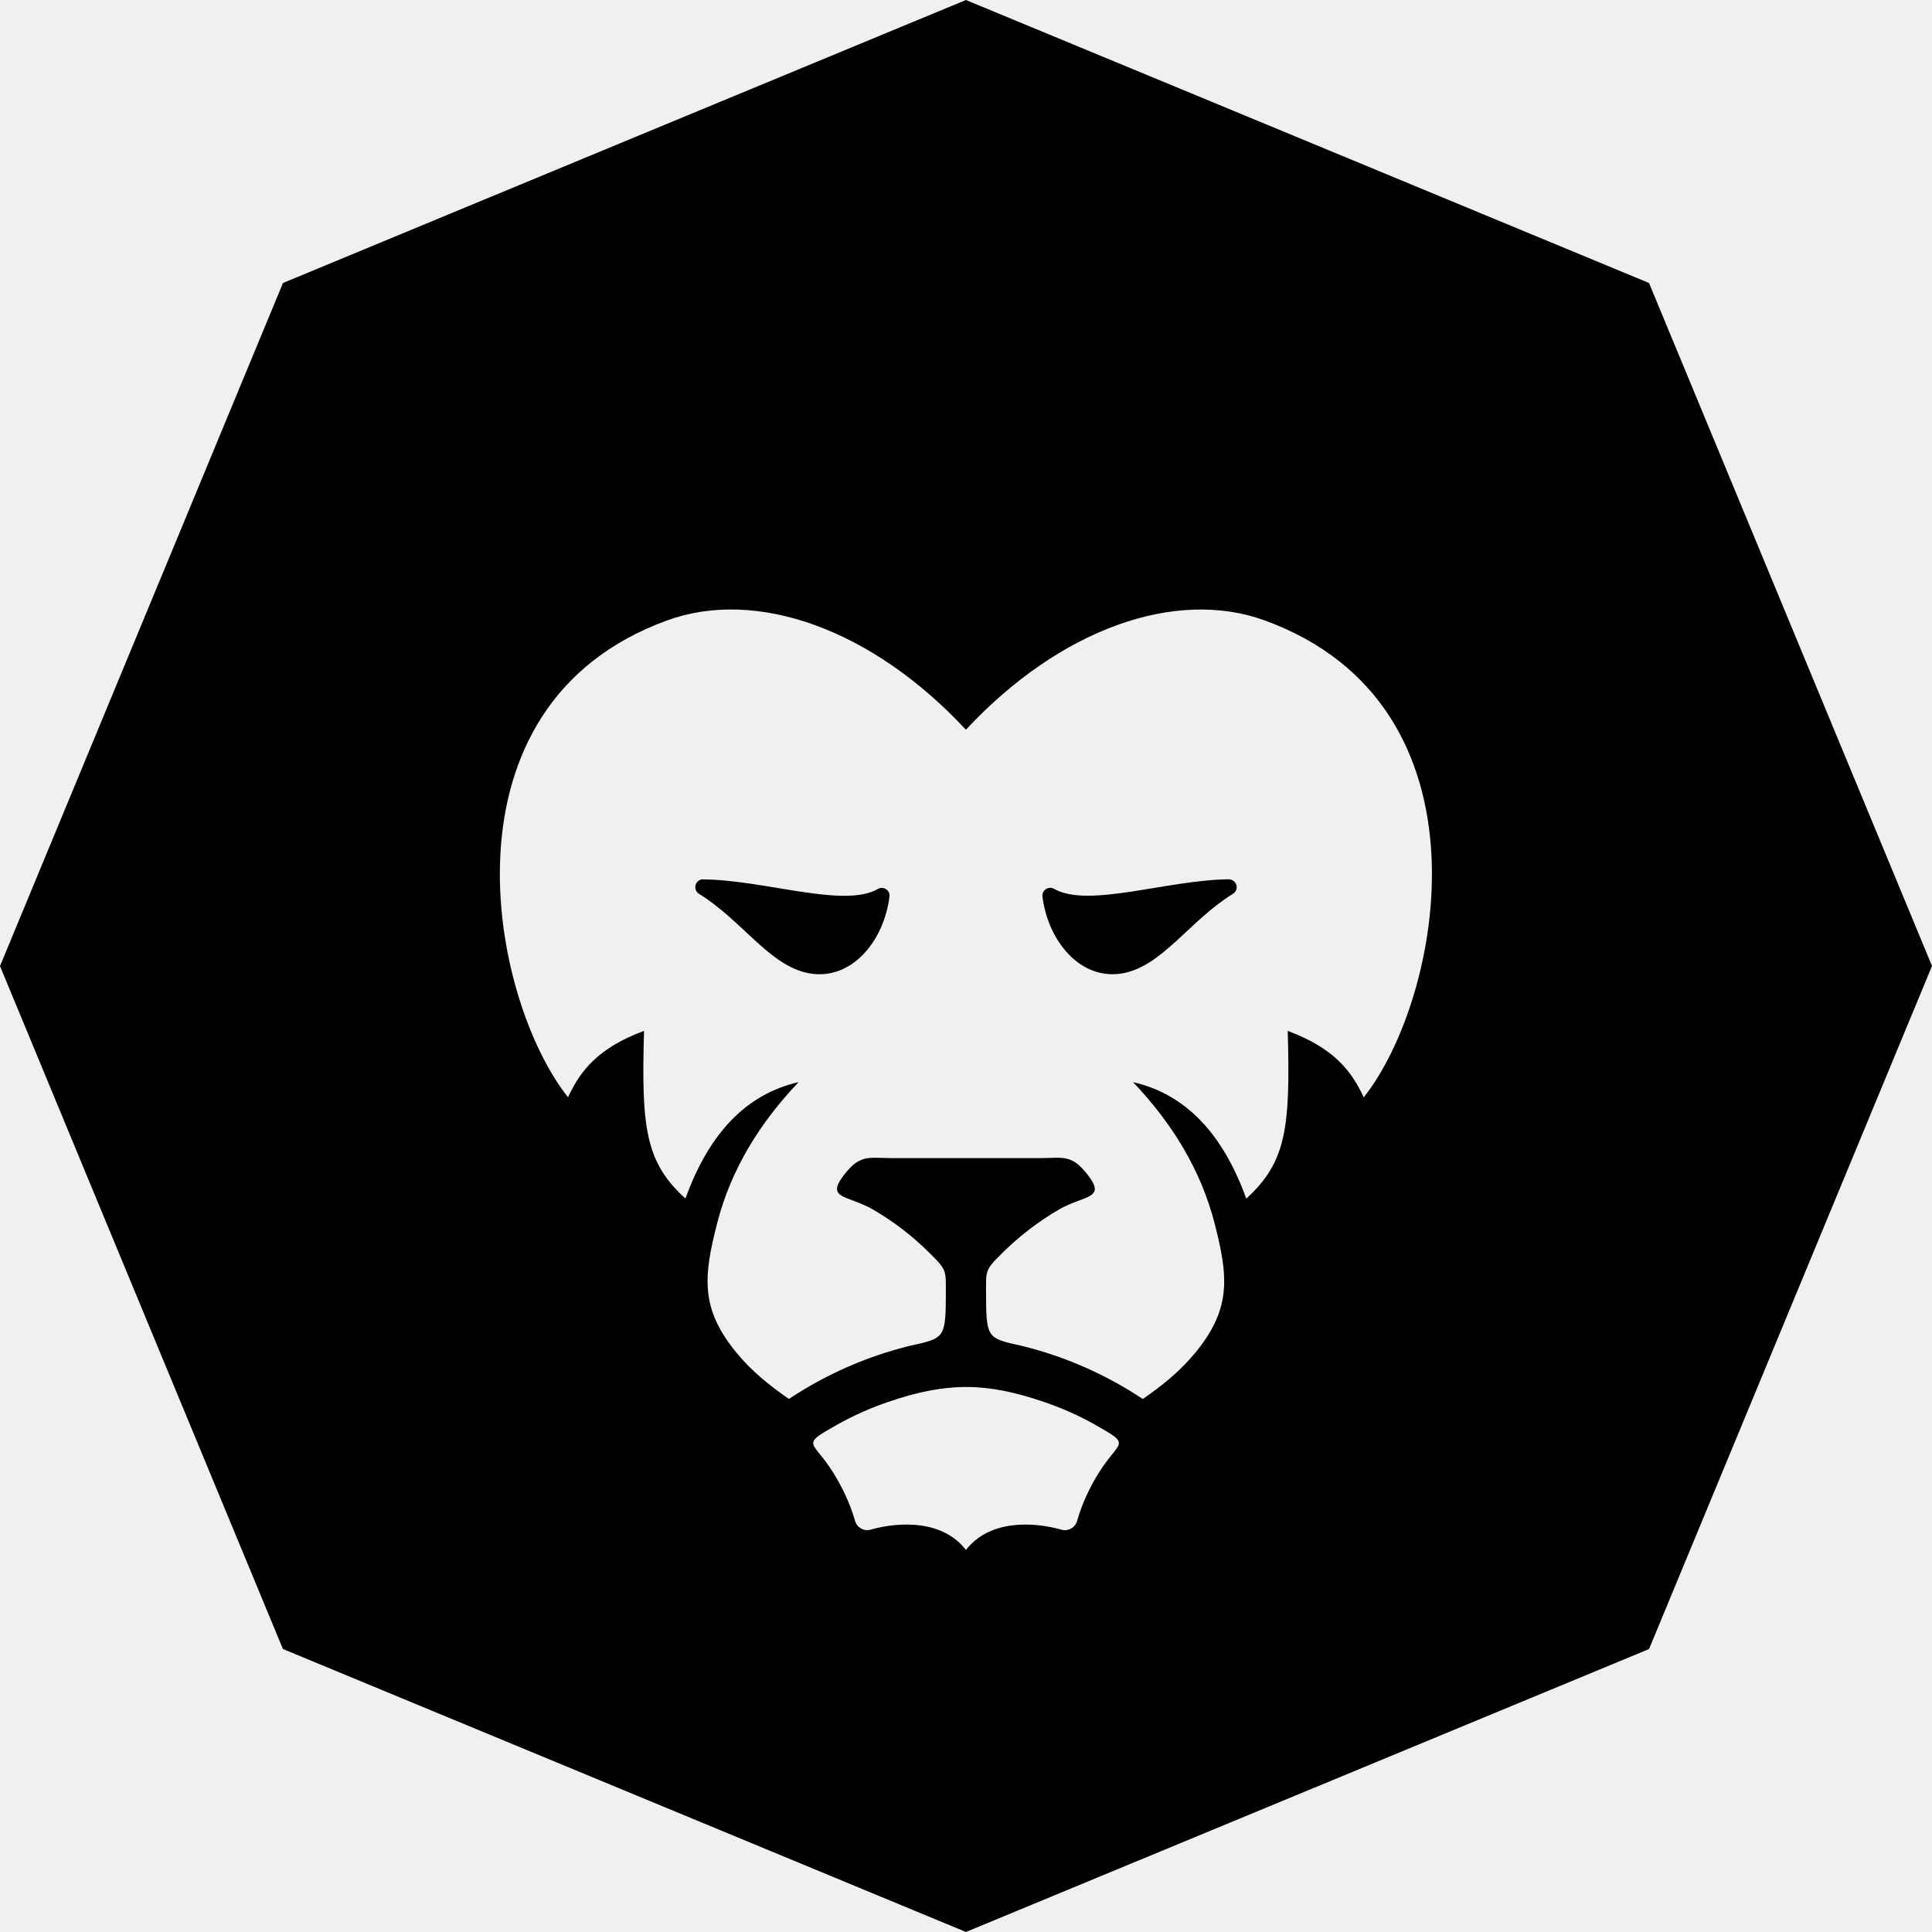
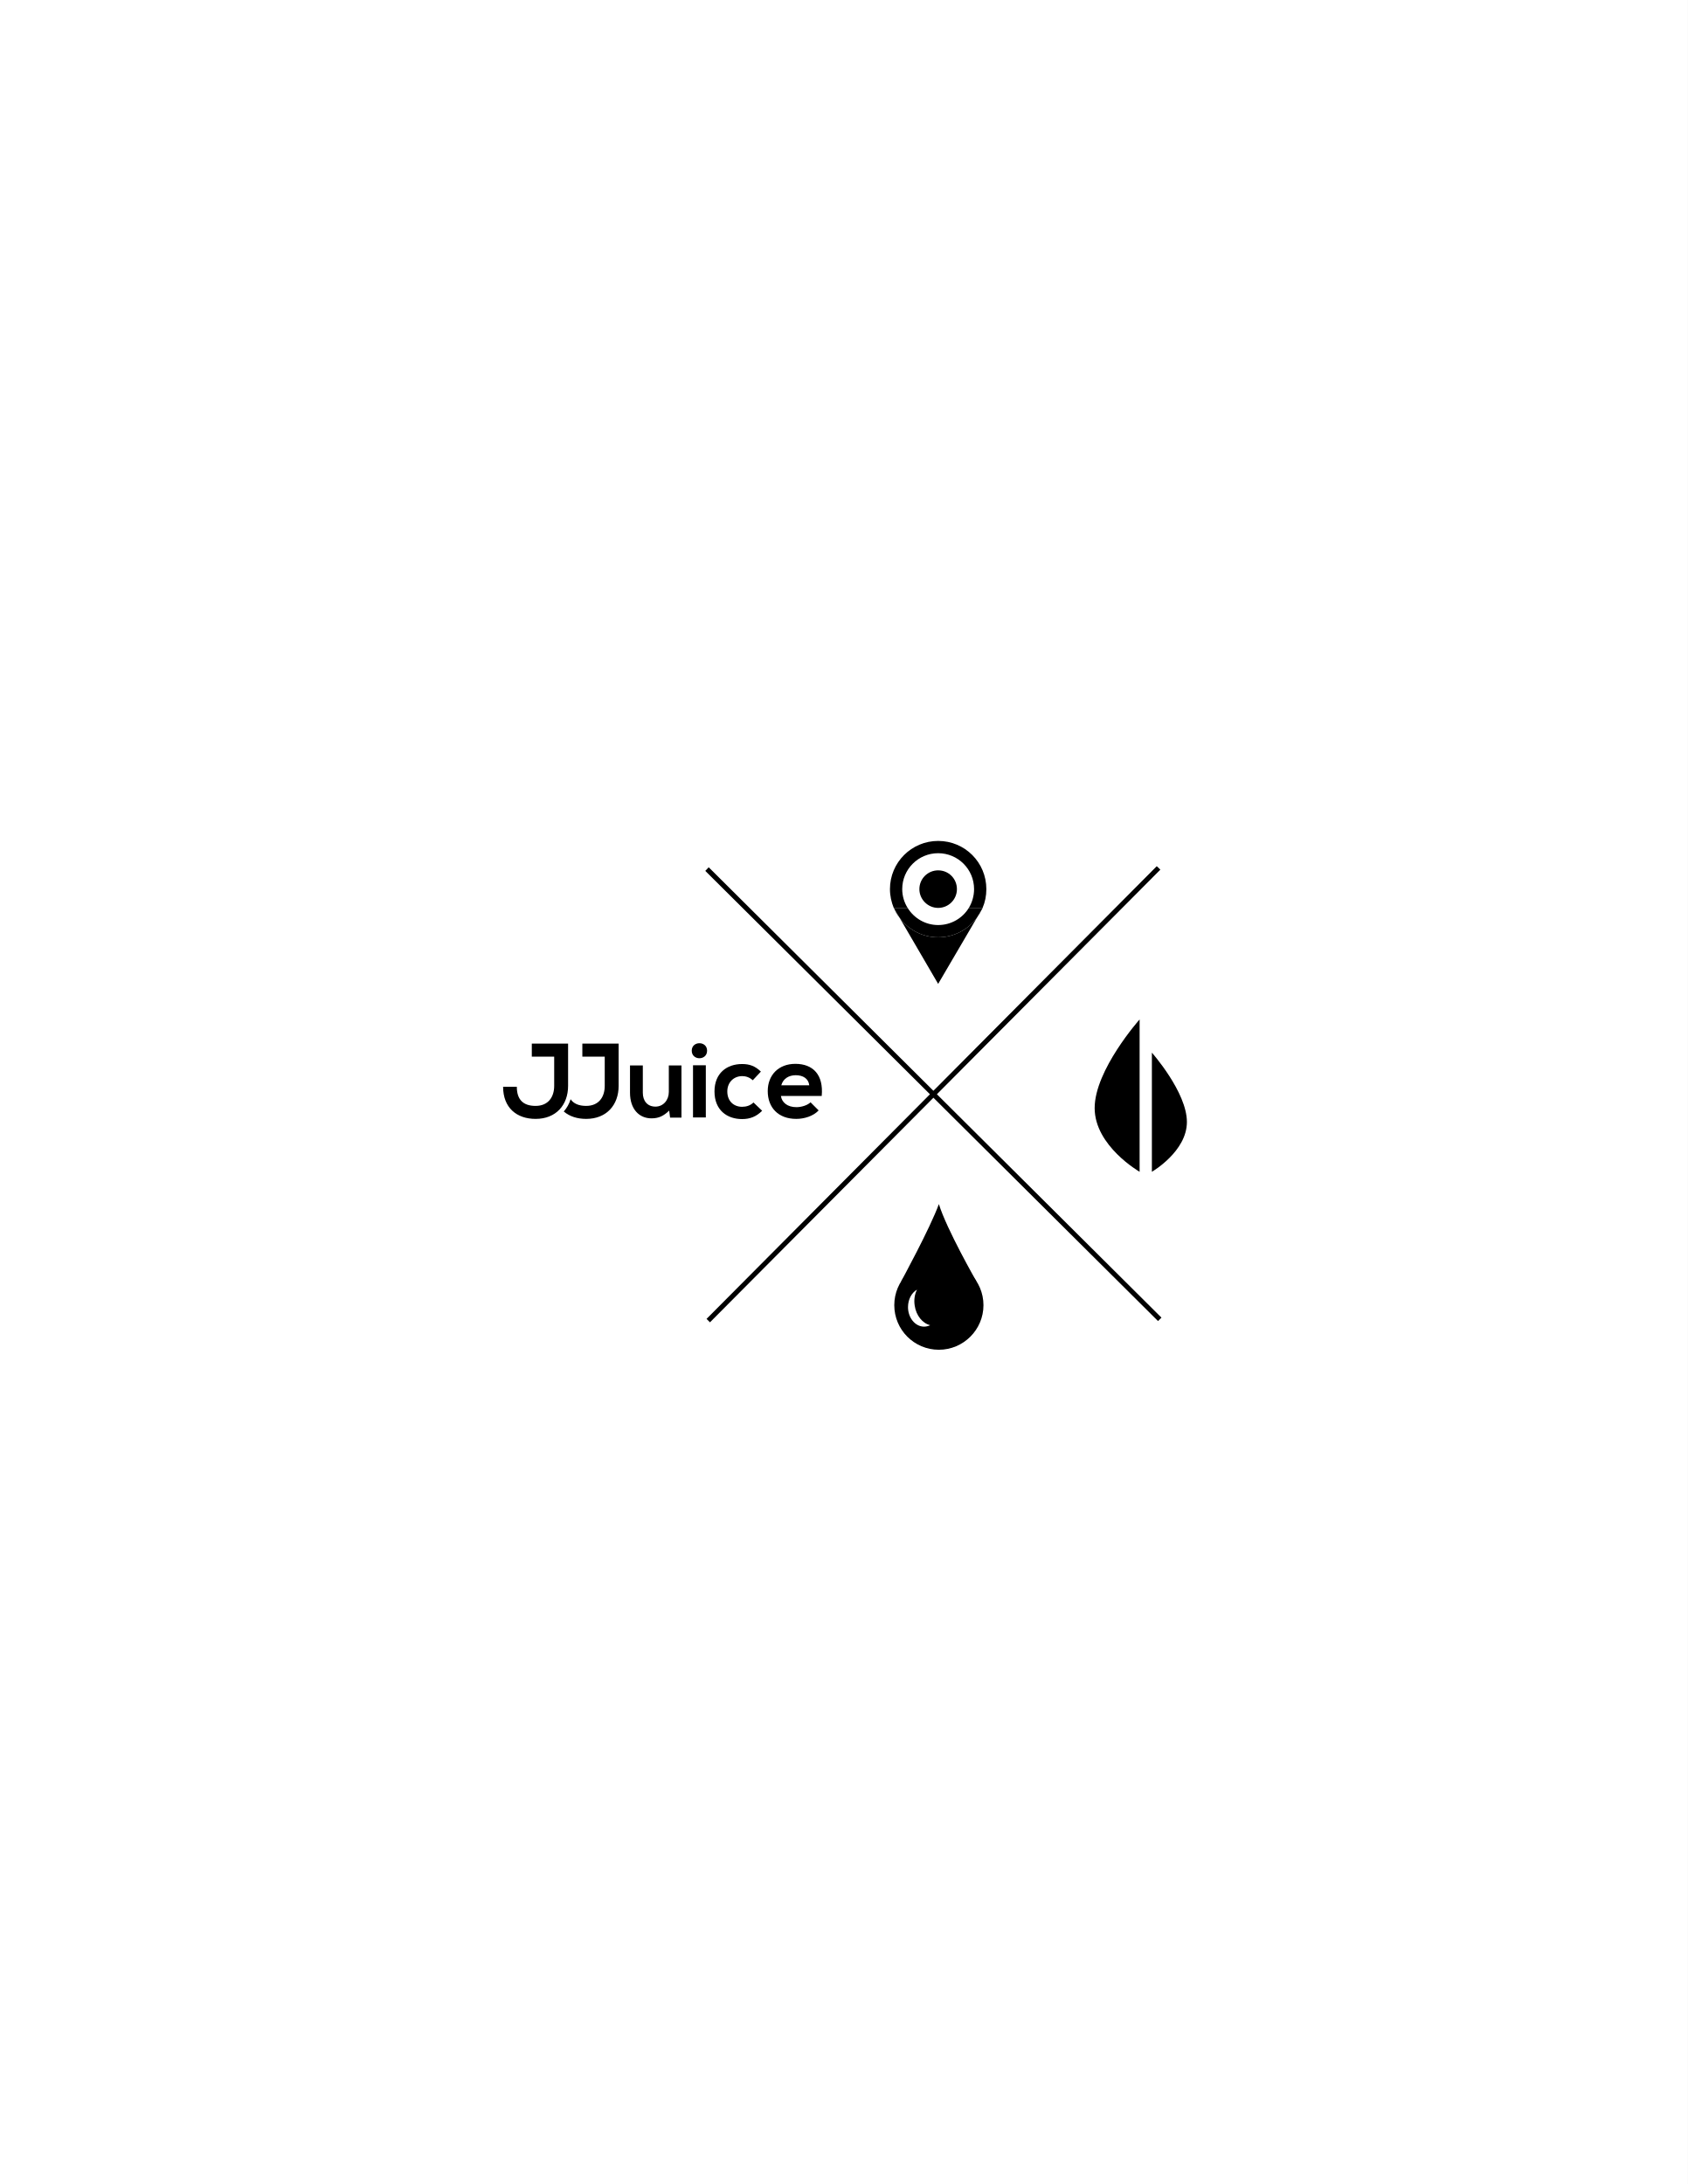
- <svg xmlns="http://www.w3.org/2000/svg" width="64" height="64" viewBox="0 0 38.33 38.329">
-   <path fill-rule="evenodd" clip-rule="evenodd" d="M19.164 0l6.776 2.806 6.776 2.808 2.807 6.775 2.807 6.775-2.807 6.776-2.807 6.776-6.776 2.807-6.776 2.806-6.775-2.807-6.776-2.807-2.807-6.775L0 19.166l2.807-6.776 2.807-6.776 6.775-2.808L19.163 0zm0 30.75c.46-.595 1.314-.566 1.896-.402.132.036.27-.04.308-.17.093-.328.237-.647.43-.956.406-.658.68-.534-.078-.96a5.91 5.91 0 0 0-.998-.445c-1.162-.4-1.95-.4-3.112 0-.35.12-.686.27-.998.446-.757.425-.483.3-.077.96.192.31.337.627.43.954.038.13.175.208.307.17.58-.163 1.435-.192 1.892.404zM13.95 17.444a.156.156 0 0 0-.083.288c.86.53 1.397 1.43 2.18 1.576.835.157 1.487-.625 1.6-1.52a.15.15 0 0 0-.066-.146.152.152 0 0 0-.163-.006c-.675.388-2.24-.178-3.466-.19zm5.214-2.966c-1.864-2.005-4.16-2.813-5.928-2.17-4.646 1.688-3.52 7.508-1.967 9.46.243-.52.587-.974 1.508-1.317-.053 1.906.02 2.603.822 3.327.457-1.268 1.188-2.068 2.245-2.31-.777.817-1.34 1.733-1.612 2.785-.278 1.074-.34 1.71.38 2.584.312.38.67.66 1.04.917A7.63 7.63 0 0 1 18.05 26.7c.083-.02.168-.035.255-.058.418-.11.46-.177.46-.95 0-.48.03-.487-.312-.822a5.44 5.44 0 0 0-1.144-.88c-.512-.288-.94-.2-.554-.694.317-.404.484-.32.95-.32h2.914c.468 0 .635-.084.952.32.388.494-.042.407-.554.695a5.58 5.58 0 0 0-1.144.88c-.343.335-.31.342-.31.823 0 .772.04.84.46.95.085.022.17.038.255.058a7.63 7.63 0 0 1 2.395 1.053c.37-.257.728-.537 1.04-.917.72-.873.658-1.51.38-2.584-.274-1.05-.837-1.968-1.613-2.785 1.058.242 1.788 1.042 2.245 2.31.8-.724.876-1.42.823-3.327.92.343 1.265.796 1.508 1.318 1.554-1.953 2.68-7.772-1.966-9.462-1.766-.642-4.062.166-5.928 2.17zm5.214 2.966c-1.224.013-2.79.578-3.465.19a.15.15 0 0 0-.164.007.15.15 0 0 0-.067.147c.112.894.765 1.675 1.6 1.52.783-.147 1.32-1.047 2.18-1.576a.155.155 0 0 0 .068-.174.16.16 0 0 0-.152-.113z" />
+ <svg xmlns="http://www.w3.org/2000/svg" x="0" y="0" width="935" height="1210" viewBox="0 0 935 1210" version="1.1" style="display: block;margin-left: auto;margin-right: auto;">
+   <defs>
+     <style type="text/css">
+ 
+ .g1_1{
+ }
+ 
+ 
+ </style>
+   </defs>
+   <path d="M0,0 L0,1210 L935,1210 L935,0 Z " fill="#FFFFFF" stroke="none" />
+   <path d="M356.1,590.3l0,15.1c0,4.4,2.4,7.7,7,7.7c4.4,0,7.4,-3.7,7.4,-8.1l0,-14.7l7,0l0,28.9l-6.3,0l-0.5,-3.9c-3,2.9,-5.7,4.3,-9.8,4.3C354,619.6,349,614.4,349,605.4l0,-15.1Z" class="g1_1" />
+   <path d="M383.9,619.1l7.1,0l0,-28.9l-7.1,0Zm7.8,-37c0,5.6,-8.5,5.6,-8.5,0c0,-5.5,8.5,-5.5,8.5,0Z" class="g1_1" />
+   <path d="M422.2,615.4c-3.3,3.3,-6.8,4.6,-11.1,4.6c-8.4,0,-15.3,-5,-15.3,-15.3c0,-10.2,6.9,-15.2,15.3,-15.2c4.1,0,7.2,1.1,10.4,4.2l-4.5,4.8c-1.7,-1.6,-3.8,-2.3,-5.8,-2.3c-4.8,0,-8.3,3.5,-8.3,8.5c0,5.5,3.7,8.5,8.2,8.5c2.3,0,4.6,-0.7,6.3,-2.4Z" class="g1_1" />
+   <path d="M448.3,601.3c-0.4,-3.7,-3.4,-5.6,-7.5,-5.6c-3.8,0,-7,1.9,-8,5.6Zm-15.7,5.9c0.5,3.6,3.6,6.2,8.6,6.2c2.7,0,6.1,-1,7.8,-2.7l4.5,4.5c-3,3.2,-8,4.7,-12.4,4.7c-9.9,0,-15.8,-6.2,-15.8,-15.4c0,-8.8,5.9,-15.1,15.3,-15.1c9.7,0,15.7,6,14.6,17.8Z" class="g1_1" />
+   <path d="M314.7,601.6c0,10.6,-6.7,18.3,-18,18.3c-10.5,0,-18,-6.2,-18,-17.8l7.6,0c0,7,3.4,10.6,10.4,10.6c7,0,10.3,-4.9,10.3,-11.1l0,-16.2l-12.4,0l0,-7.2l20.1,0Z" class="g1_1" />
+   <path d="M322.6,578.2l0,7.2l12.4,0l0,16.2c0,6.2,-3.3,11.1,-10.3,11.1c-4.1,0,-7,-1.3,-8.6,-3.7c-0.8,2.6,-2.1,4.9,-3.8,6.8c3.2,2.7,7.4,4.1,12.4,4.1c11.3,0,18,-7.7,18,-18.3l0,-23.4Z" class="g1_1" />
+   <path d="M530.1,492.6c0,-5.8,-4.6,-10.4,-10.4,-10.4c-5.7,0,-10.4,4.6,-10.4,10.4c0,5.7,4.7,10.4,10.4,10.4c5.8,0,10.4,-4.7,10.4,-10.4Z" class="g1_1" />
+   <path d="M541.2,508.4c1.1,-1.5,2.1,-3.2,2.9,-4.9Z" class="g1_1" />
+   <path d="M499.8,492.6c0,-11,8.9,-19.9,19.9,-19.9c11,0,19.9,8.9,19.9,19.9c0,3.8,-1.1,7.4,-2.9,10.4l7.6,0c1.4,-3.2,2.1,-6.7,2.1,-10.4c0,-14.8,-11.9,-26.7,-26.7,-26.7C505,465.9,493,477.8,493,492.6c0,3.7,0.8,7.2,2.1,10.4l7.7,0c-1.9,-3,-3,-6.6,-3,-10.4Z" class="g1_1" />
+   <path d="M498.3,508.4l-2.9,-4.9c0.7,1.7,1.7,3.4,2.9,4.9Z" class="g1_1" />
+   <path d="M495.1,503l0.3,0.5c-0.1,-0.2,-0.2,-0.3,-0.3,-0.5Z" class="g1_1" />
+   <path d="M544.4,503l-0.1,0c0,0.2,-0.1,0.3,-0.2,0.5Z" class="g1_1" />
+   <path d="M519.7,519.3c-8.8,0,-16.6,-4.3,-21.4,-10.9l21.4,36.7l21.5,-36.7c-4.9,6.6,-12.7,10.9,-21.5,10.9Z" class="g1_1" />
+   <path d="M544.3,503l-7.6,0c-3.5,5.7,-9.8,9.5,-17,9.5c-7.1,0,-13.4,-3.8,-16.9,-9.5l-7.7,0c0.1,0.2,0.2,0.3,0.3,0.5l2.9,4.9c4.8,6.6,12.6,10.9,21.4,10.9c8.8,0,16.6,-4.3,21.5,-10.9l2.9,-4.9c0.1,-0.2,0.2,-0.3,0.2,-0.5Z" class="g1_1" />
+   <path d="M631.3,564.8l0,84.4c0,0,-24.9,-14.3,-24.9,-35.3c0,-21.1,24.9,-49.1,24.9,-49.1Z" class="g1_1" />
+   <path d="M638.1,583.2l0,66c0,0,19.4,-11.2,19.4,-27.6c0,-16.5,-19.4,-38.4,-19.4,-38.4Z" class="g1_1" />
+   <path d="M511.9,735C507,735,503,730.1,503,724.2c0,-4.3,2,-8,5,-9.7c-1.3,2.5,-1.8,5.6,-1.3,8.8c0.8,5.6,4.4,9.9,8.6,10.9c-1.1,0.5,-2.2,0.8,-3.4,0.8m8.2,-36.6c-13.7,0,-24.7,11.1,-24.7,24.7c0,13.6,11,24.7,24.7,24.7c13.6,0,24.7,-11.1,24.7,-24.7c0,-13.6,-11.1,-24.7,-24.7,-24.7Z" class="g1_1" />
+   <path d="M499.2,709.9l41.7,0c0,0,-16.5,-28.8,-20.8,-42.8c-4.8,13.3,-20.9,42.8,-20.9,42.8l41.7,0Z" class="g1_1" />
+   <path d="M393.3,732.6l-1.9,-1.9L640.8,479.9l2,1.9Z" class="g1_1" />
+   <path d="M641.5,731.9L390.7,482.5l1.9,-2L643.4,730Z" class="g1_1" />
</svg>
